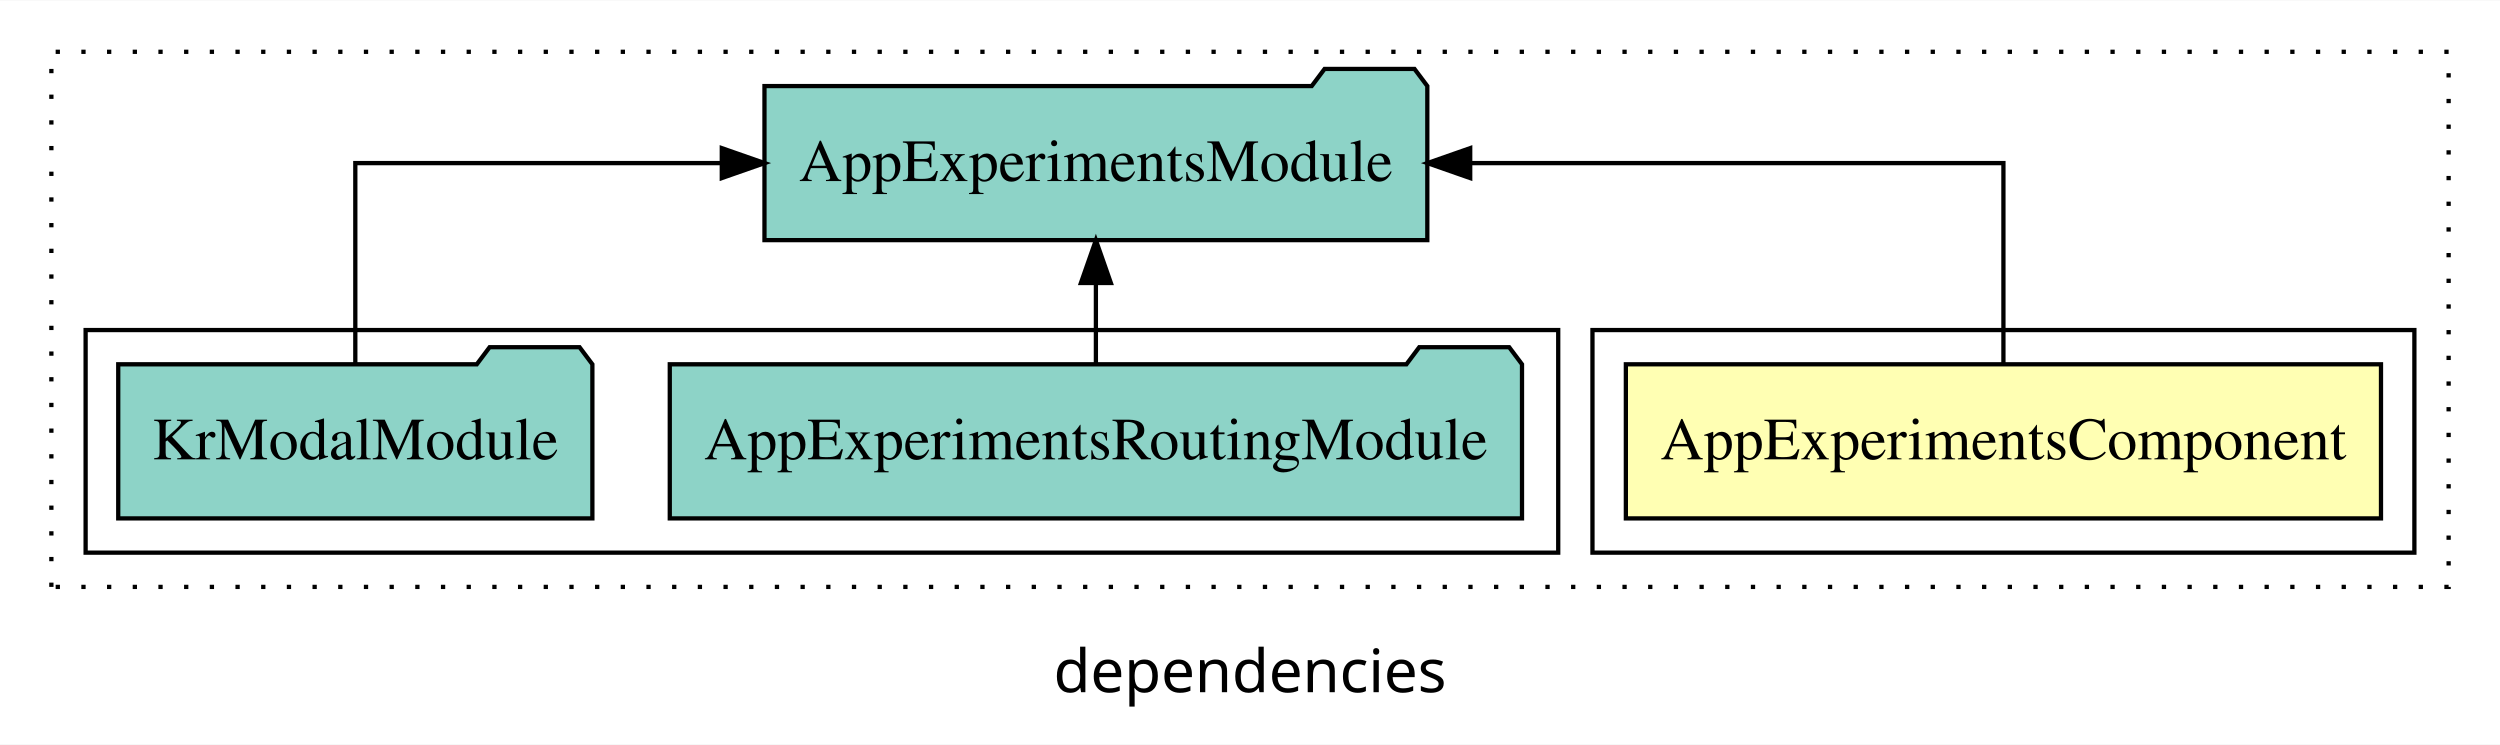
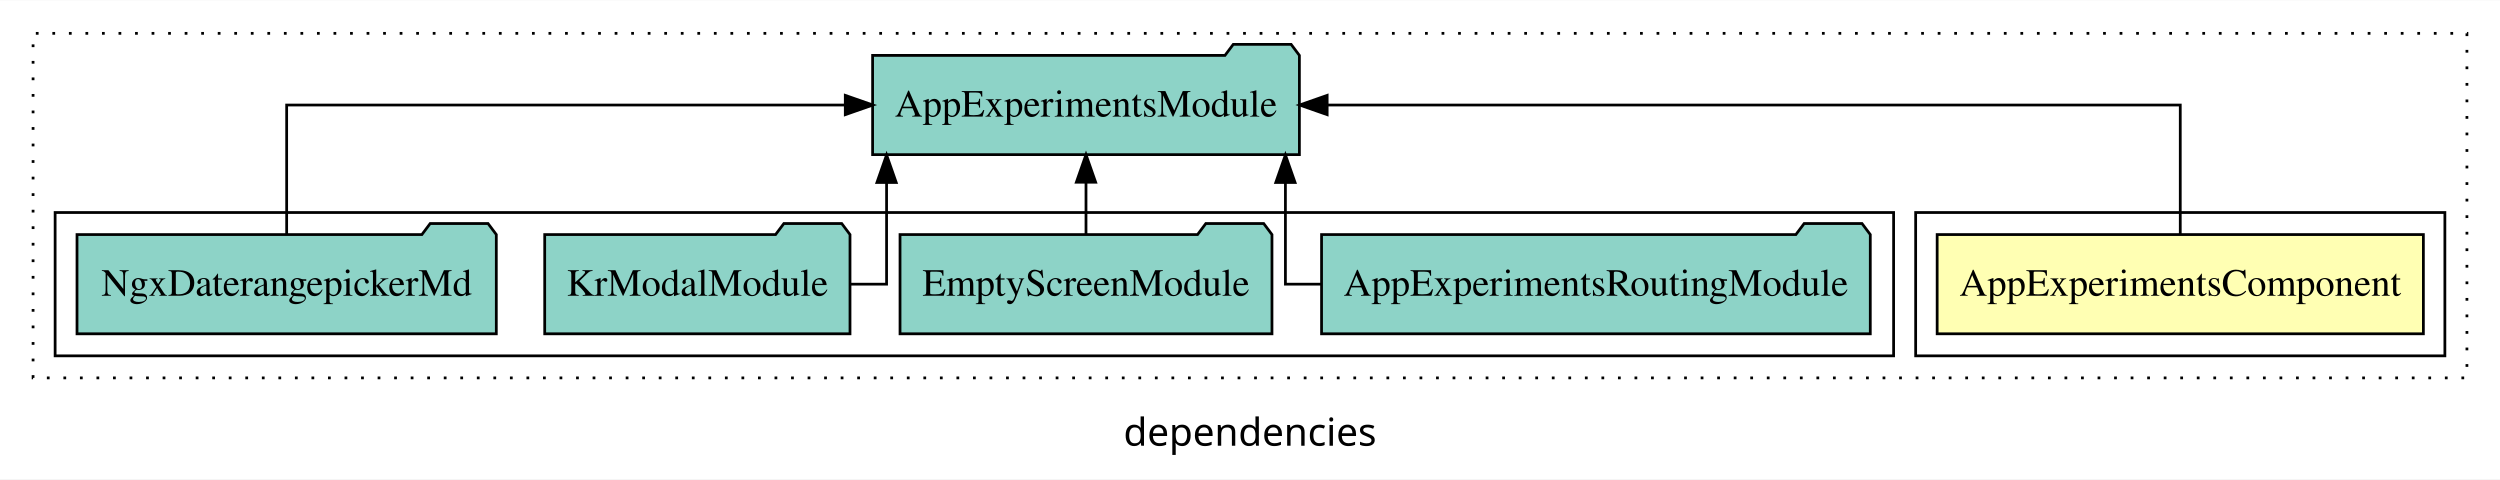
- <svg xmlns="http://www.w3.org/2000/svg" width="584pt" height="174pt" viewBox="0.00 0.00 584.00 173.80">
+ <svg xmlns="http://www.w3.org/2000/svg" width="907pt" height="174pt" viewBox="0.00 0.00 907.00 173.80">
  <g id="graph0" class="graph" transform="scale(1 1) rotate(0) translate(4 169.8)">
-     <polygon fill="white" stroke="transparent" points="-4,4 -4,-169.8 580,-169.8 580,4 -4,4" />
-     <text text-anchor="middle" x="288" y="-8.2" font-family="sans-serif" font-size="14.00">dependencies</text>
+     <polygon fill="white" stroke="transparent" points="-4,4 -4,-169.8 903,-169.8 903,4 -4,4" />
+     <text text-anchor="middle" x="449.5" y="-8.2" font-family="sans-serif" font-size="14.00">dependencies</text>
    <g id="clust1" class="cluster">
-       <polygon fill="none" stroke="black" stroke-dasharray="1,5" points="8,-32.8 8,-157.8 568,-157.8 568,-32.8 8,-32.8" />
+       <polygon fill="none" stroke="black" stroke-dasharray="1,5" points="8,-32.8 8,-157.8 891,-157.8 891,-32.8 8,-32.8" />
    </g>
    <g id="clust2" class="cluster">
-       <polygon fill="none" stroke="black" points="368,-40.8 368,-92.8 560,-92.8 560,-40.8 368,-40.8" />
+       <polygon fill="none" stroke="black" points="691,-40.8 691,-92.8 883,-92.8 883,-40.8 691,-40.8" />
    </g>
    <g id="clust4" class="cluster">
-       <polygon fill="none" stroke="black" points="16,-40.8 16,-92.8 360,-92.8 360,-40.8 16,-40.8" />
+       <polygon fill="none" stroke="black" points="16,-40.8 16,-92.8 683,-92.8 683,-40.8 16,-40.8" />
    </g>
    <g id="node1" class="node">
-       <polygon fill="#ffffb3" stroke="black" points="552.2,-84.8 375.8,-84.8 375.8,-48.8 552.2,-48.8 552.2,-84.8" />
-       <text text-anchor="middle" x="464" y="-62.6" font-family="Times,serif" font-size="14.00">AppExperimentsComponent</text>
+       <polygon fill="#ffffb3" stroke="black" points="875.2,-84.8 698.8,-84.8 698.8,-48.8 875.2,-48.8 875.2,-84.8" />
+       <text text-anchor="middle" x="787" y="-62.6" font-family="Times,serif" font-size="14.00">AppExperimentsComponent</text>
    </g>
    <g id="node2" class="node">
-       <polygon fill="#8dd3c7" stroke="black" points="329.42,-149.8 326.42,-153.8 305.42,-153.8 302.42,-149.8 174.58,-149.8 174.58,-113.8 329.42,-113.8 329.42,-149.8" />
-       <text text-anchor="middle" x="252" y="-127.6" font-family="Times,serif" font-size="14.00">AppExperimentsModule</text>
+       <polygon fill="#8dd3c7" stroke="black" points="467.42,-149.8 464.42,-153.8 443.42,-153.8 440.42,-149.8 312.58,-149.8 312.58,-113.8 467.42,-113.8 467.42,-149.8" />
+       <text text-anchor="middle" x="390" y="-127.6" font-family="Times,serif" font-size="14.00">AppExperimentsModule</text>
    </g>
    <g id="edge1" class="edge">
-       <path fill="none" stroke="black" d="M464,-84.91C464,-104.14 464,-131.8 464,-131.8 464,-131.8 339.44,-131.8 339.44,-131.8" />
-       <polygon fill="black" stroke="black" points="339.44,-128.3 329.44,-131.8 339.44,-135.3 339.44,-128.3" />
+       <path fill="none" stroke="black" d="M787,-84.91C787,-104.14 787,-131.8 787,-131.8 787,-131.8 477.49,-131.8 477.49,-131.8" />
+       <polygon fill="black" stroke="black" points="477.49,-128.3 467.49,-131.8 477.49,-135.3 477.49,-128.3" />
    </g>
    <g id="node3" class="node">
-       <polygon fill="#8dd3c7" stroke="black" points="351.54,-84.8 348.54,-88.8 327.54,-88.8 324.54,-84.8 152.46,-84.8 152.46,-48.8 351.54,-48.8 351.54,-84.8" />
-       <text text-anchor="middle" x="252" y="-62.6" font-family="Times,serif" font-size="14.00">AppExperimentsRoutingModule</text>
+       <polygon fill="#8dd3c7" stroke="black" points="674.54,-84.8 671.54,-88.8 650.54,-88.8 647.54,-84.8 475.46,-84.8 475.46,-48.8 674.54,-48.8 674.54,-84.8" />
+       <text text-anchor="middle" x="575" y="-62.6" font-family="Times,serif" font-size="14.00">AppExperimentsRoutingModule</text>
    </g>
    <g id="edge2" class="edge">
-       <path fill="none" stroke="black" d="M252,-84.91C252,-84.91 252,-103.79 252,-103.79" />
-       <polygon fill="black" stroke="black" points="248.5,-103.79 252,-113.79 255.5,-103.79 248.5,-103.79" />
+       <path fill="none" stroke="black" d="M475.27,-66.8C467.36,-66.8 462.35,-66.8 462.35,-66.8 462.35,-66.8 462.35,-103.69 462.35,-103.69" />
+       <polygon fill="black" stroke="black" points="458.85,-103.69 462.35,-113.69 465.85,-103.69 458.85,-103.69" />
    </g>
    <g id="node4" class="node">
-       <polygon fill="#8dd3c7" stroke="black" points="134.38,-84.8 131.38,-88.8 110.38,-88.8 107.38,-84.8 23.62,-84.8 23.62,-48.8 134.38,-48.8 134.38,-84.8" />
-       <text text-anchor="middle" x="79" y="-62.6" font-family="Times,serif" font-size="14.00">KrModalModule</text>
+       <polygon fill="#8dd3c7" stroke="black" points="457.47,-84.8 454.47,-88.8 433.47,-88.8 430.47,-84.8 322.53,-84.8 322.53,-48.8 457.47,-48.8 457.47,-84.8" />
+       <text text-anchor="middle" x="390" y="-62.6" font-family="Times,serif" font-size="14.00">EmptyScreenModule</text>
    </g>
    <g id="edge3" class="edge">
-       <path fill="none" stroke="black" d="M79,-84.91C79,-104.14 79,-131.8 79,-131.8 79,-131.8 164.61,-131.8 164.61,-131.8" />
-       <polygon fill="black" stroke="black" points="164.61,-135.3 174.61,-131.8 164.61,-128.3 164.61,-135.3" />
+       <path fill="none" stroke="black" d="M390,-84.91C390,-84.91 390,-103.79 390,-103.79" />
+       <polygon fill="black" stroke="black" points="386.5,-103.79 390,-113.79 393.5,-103.79 386.5,-103.79" />
+     </g>
+     <g id="node5" class="node">
+       <polygon fill="#8dd3c7" stroke="black" points="304.38,-84.8 301.38,-88.8 280.38,-88.8 277.38,-84.8 193.62,-84.8 193.62,-48.8 304.38,-48.8 304.38,-84.8" />
+       <text text-anchor="middle" x="249" y="-62.6" font-family="Times,serif" font-size="14.00">KrModalModule</text>
+     </g>
+     <g id="edge4" class="edge">
+       <path fill="none" stroke="black" d="M304.41,-66.8C312.22,-66.8 317.65,-66.8 317.65,-66.8 317.65,-66.8 317.65,-103.69 317.65,-103.69" />
+       <polygon fill="black" stroke="black" points="314.15,-103.69 317.65,-113.69 321.15,-103.69 314.15,-103.69" />
+     </g>
+     <g id="node6" class="node">
+       <polygon fill="#8dd3c7" stroke="black" points="176.06,-84.8 173.06,-88.8 152.06,-88.8 149.06,-84.8 23.94,-84.8 23.94,-48.8 176.06,-48.8 176.06,-84.8" />
+       <text text-anchor="middle" x="100" y="-62.6" font-family="Times,serif" font-size="14.00">NgxDaterangepickerMd</text>
+     </g>
+     <g id="edge5" class="edge">
+       <path fill="none" stroke="black" d="M100,-84.91C100,-104.14 100,-131.8 100,-131.8 100,-131.8 302.67,-131.8 302.67,-131.8" />
+       <polygon fill="black" stroke="black" points="302.67,-135.3 312.67,-131.8 302.67,-128.3 302.67,-135.3" />
    </g>
  </g>
</svg>
